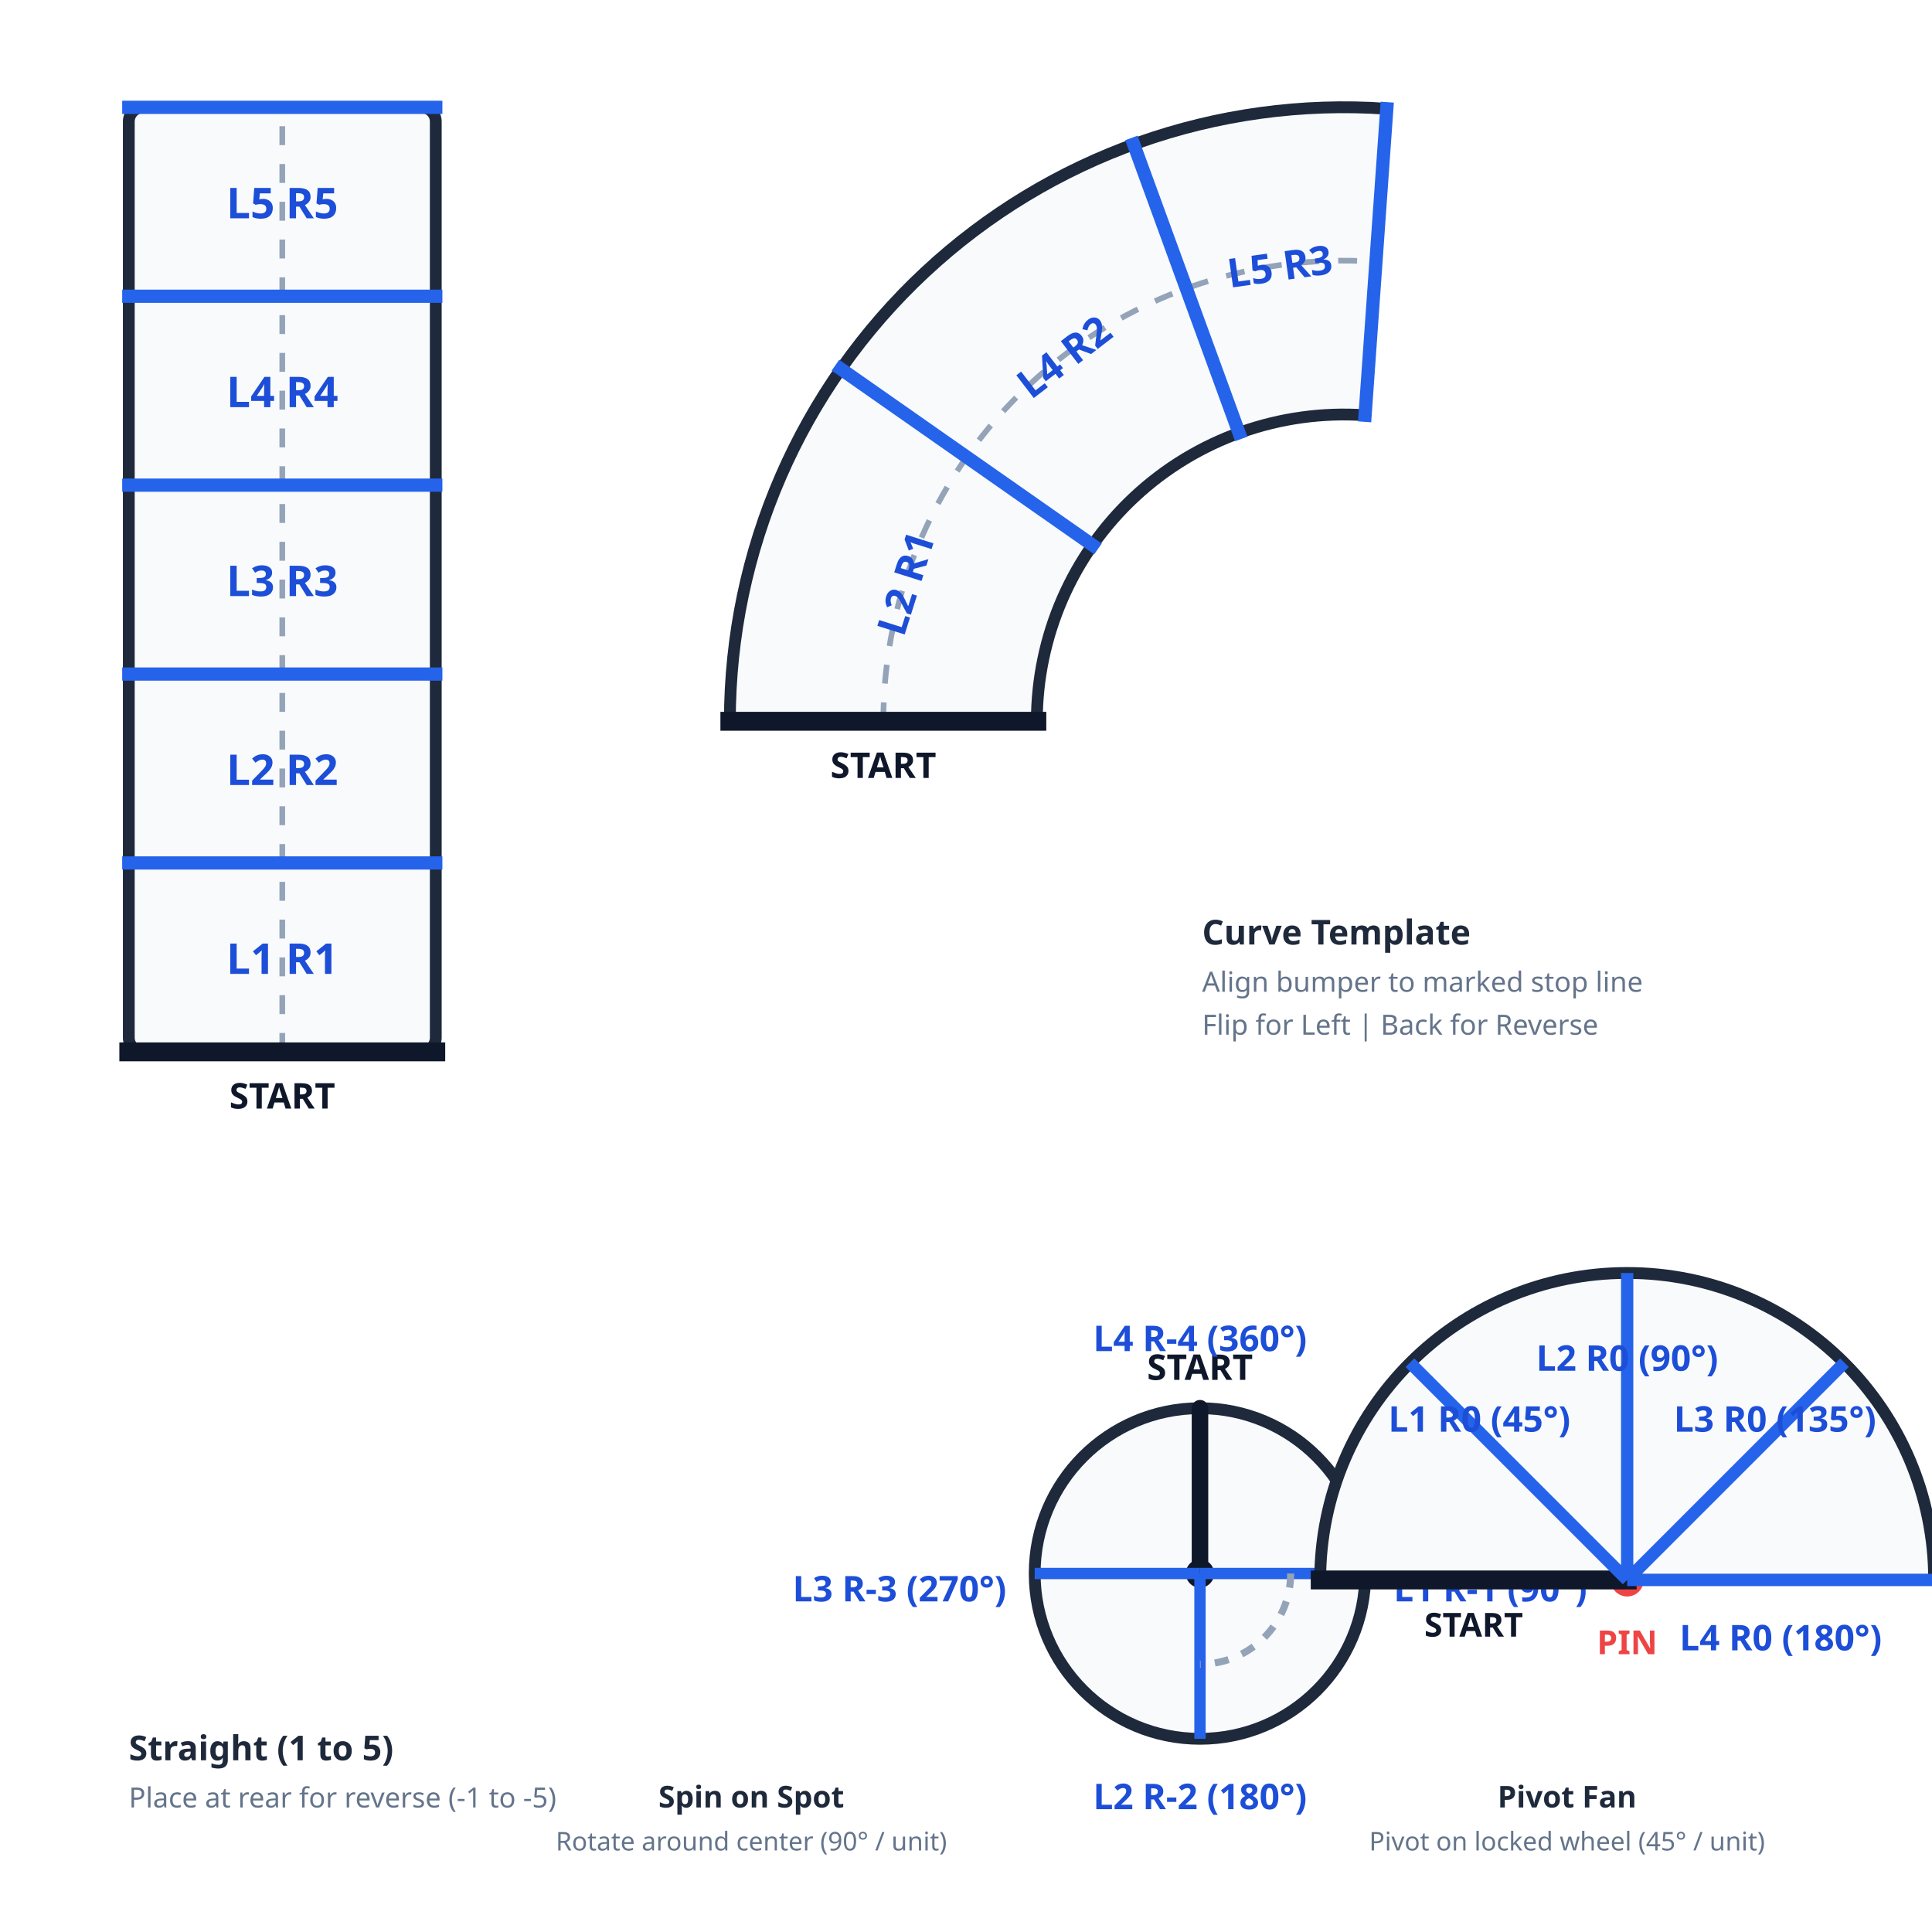
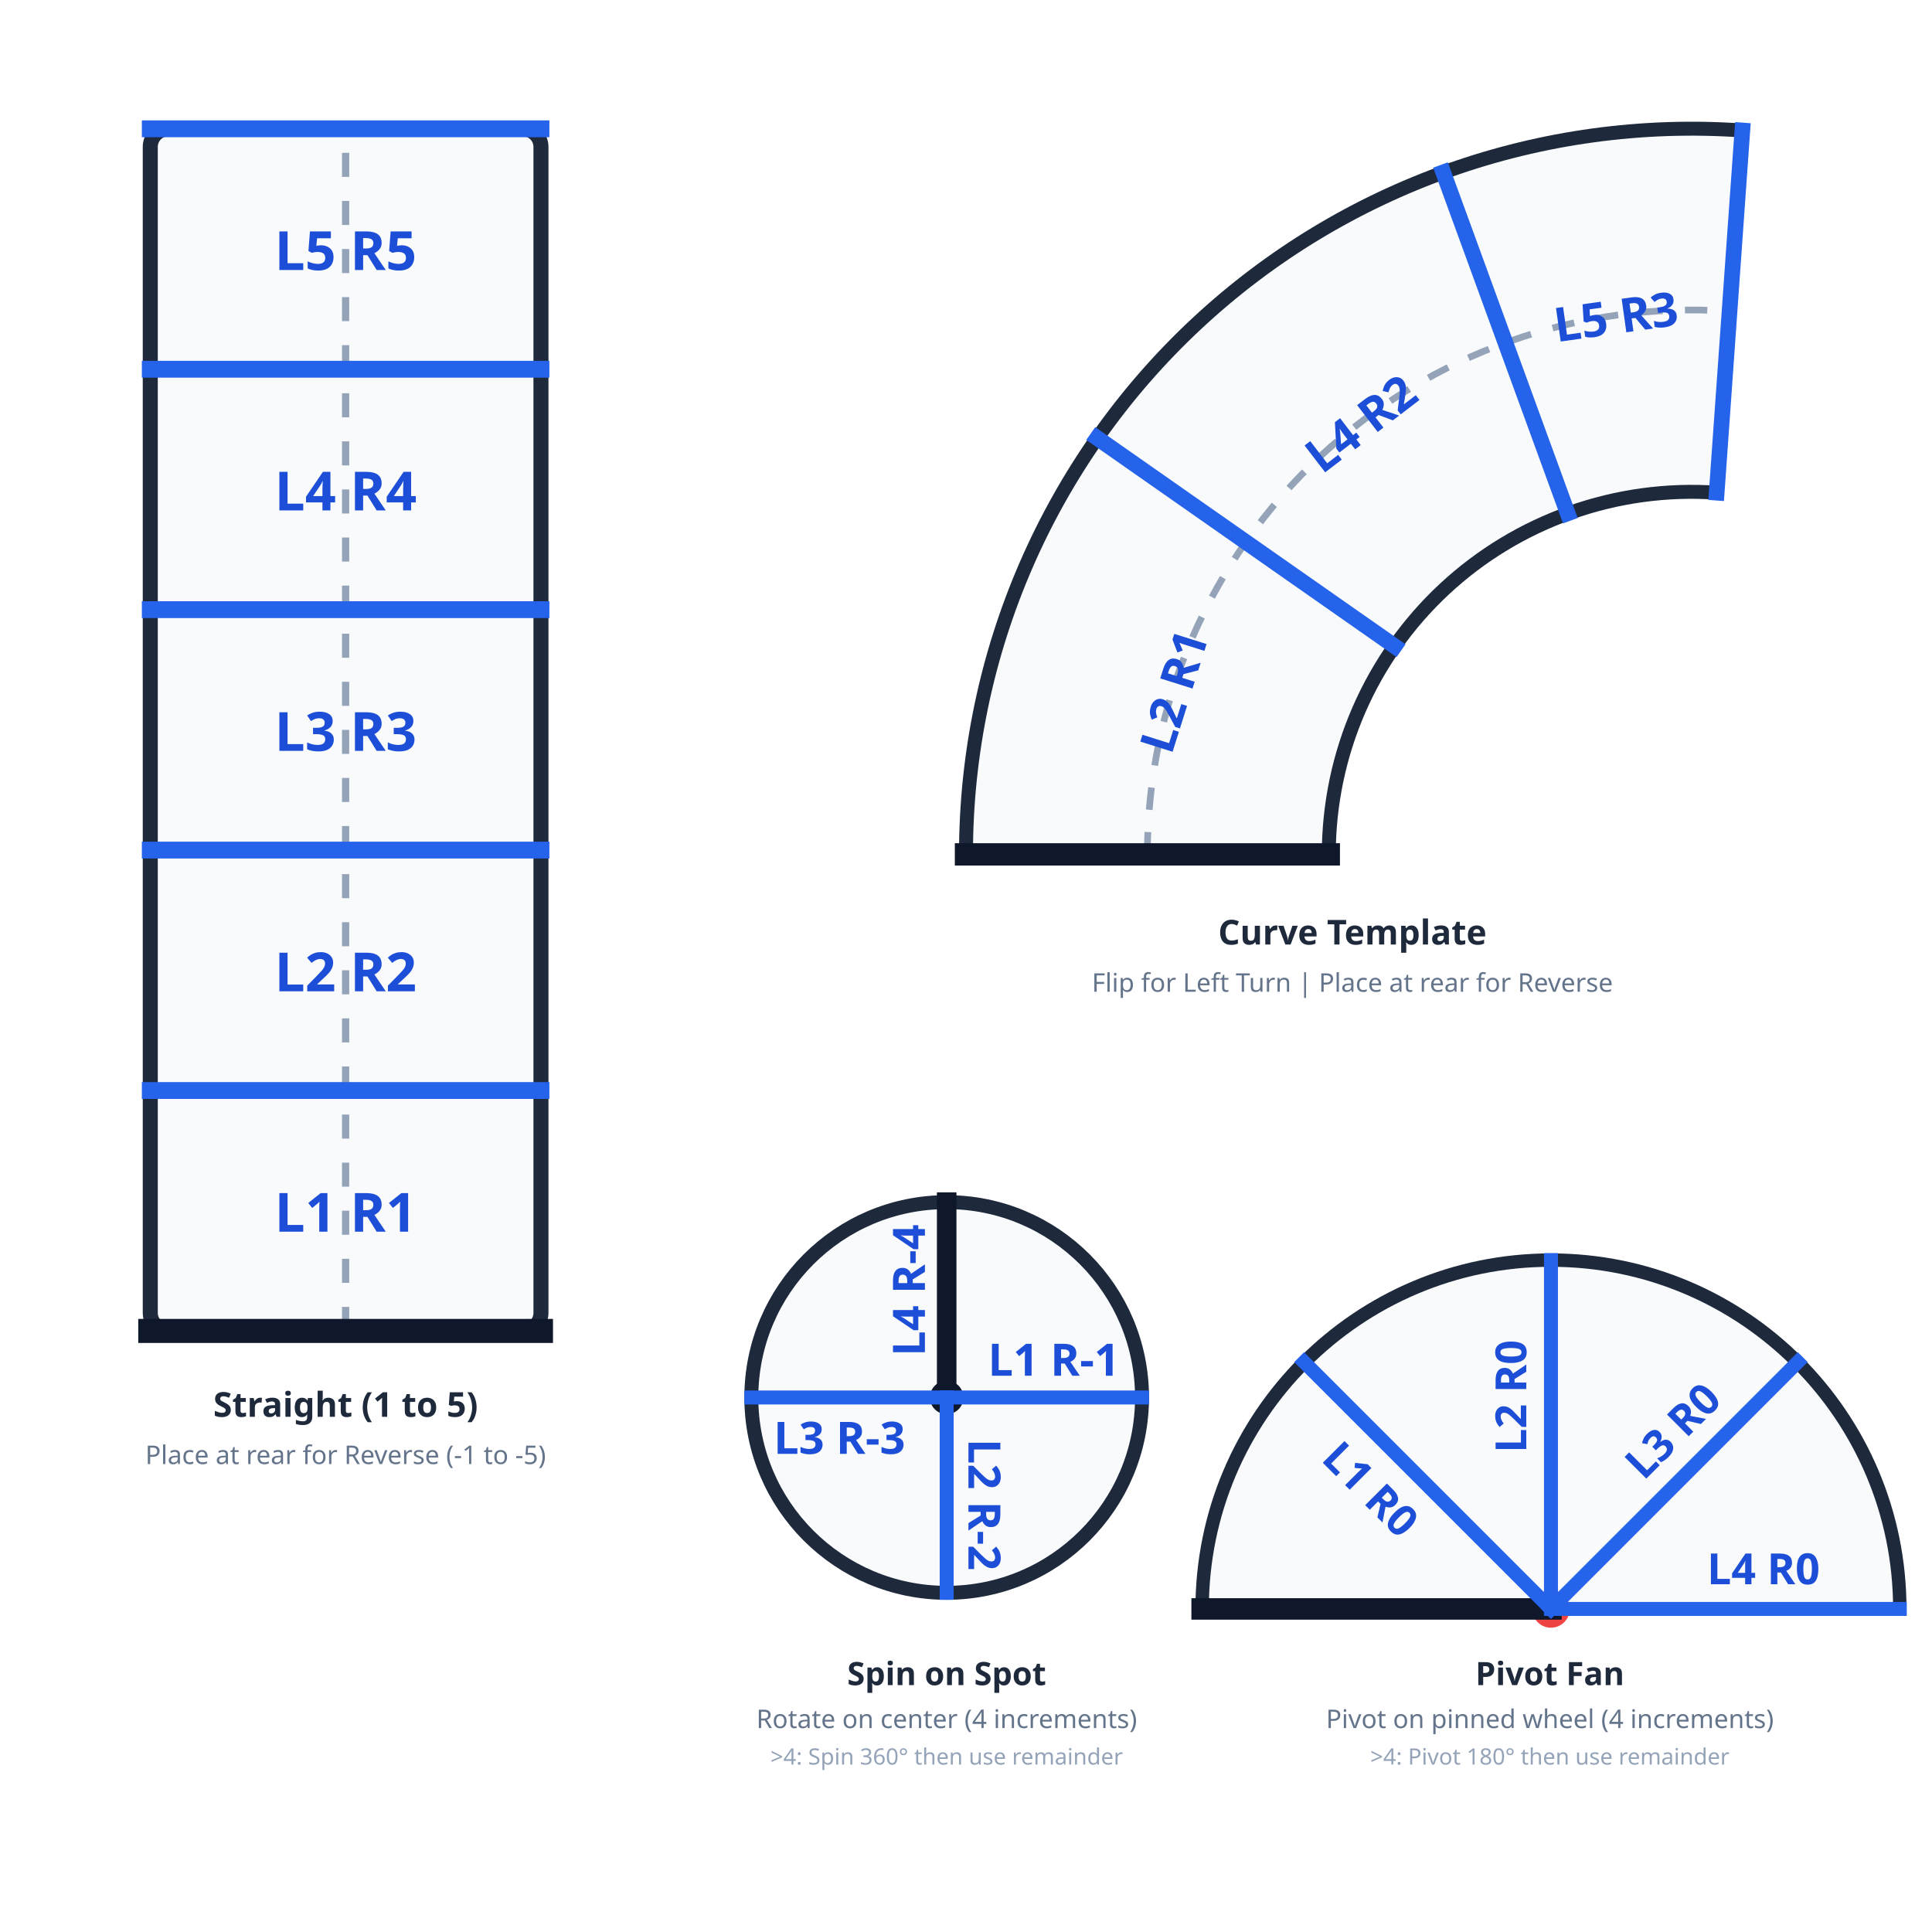
<svg xmlns="http://www.w3.org/2000/svg" viewBox="0 0 900 900" width="900" height="900">
  <rect width="100%" height="100%" fill="#ffffff" />
-   <g transform="translate(60, 50) scale(2.2)">
+   <g transform="translate(70, 60) scale(2.8)">
    <g id="template_straight">
      <rect x="0.0" y="0.0" width="65.0" height="200.0" fill="#f8fafc" stroke="#1e293b" stroke-width="2.5" rx="3" />
      <line x1="32.5" y1="200.0" x2="32.5" y2="0.0" stroke="#94a3b8" stroke-width="1.2" stroke-dasharray="4,4" />
      <line x1="0.0" y1="200.0" x2="65.0" y2="200.0" stroke="#0f172a" stroke-width="4.0" stroke-linecap="square" />
-       <g transform="translate(32.5, 212.0)">
-         <text x="0" y="0" font-family="sans-serif" font-size="7.5" font-weight="bold" fill="#0f172a" text-anchor="middle">START</text>
-       </g>
      <line x1="0.0" y1="160.0" x2="65.0" y2="160.0" stroke="#2563eb" stroke-width="2.8" stroke-linecap="square" />
      <g transform="translate(32.5, 180.0)">
        <text x="0" y="0" font-family="sans-serif" font-size="9" font-weight="bold" fill="#1d4ed8" text-anchor="middle" dominant-baseline="central">L1 R1</text>
      </g>
      <line x1="0.0" y1="120.0" x2="65.0" y2="120.0" stroke="#2563eb" stroke-width="2.8" stroke-linecap="square" />
      <g transform="translate(32.5, 140.0)">
        <text x="0" y="0" font-family="sans-serif" font-size="9" font-weight="bold" fill="#1d4ed8" text-anchor="middle" dominant-baseline="central">L2 R2</text>
      </g>
      <line x1="0.0" y1="80.0" x2="65.0" y2="80.0" stroke="#2563eb" stroke-width="2.8" stroke-linecap="square" />
      <g transform="translate(32.5, 100.0)">
        <text x="0" y="0" font-family="sans-serif" font-size="9" font-weight="bold" fill="#1d4ed8" text-anchor="middle" dominant-baseline="central">L3 R3</text>
      </g>
      <line x1="0.0" y1="40.0" x2="65.0" y2="40.0" stroke="#2563eb" stroke-width="2.8" stroke-linecap="square" />
      <g transform="translate(32.5, 60.0)">
        <text x="0" y="0" font-family="sans-serif" font-size="9" font-weight="bold" fill="#1d4ed8" text-anchor="middle" dominant-baseline="central">L4 R4</text>
      </g>
      <line x1="0.0" y1="0.0" x2="65.0" y2="0.0" stroke="#2563eb" stroke-width="2.8" stroke-linecap="square" />
      <g transform="translate(32.5, 20.0)">
        <text x="0" y="0" font-family="sans-serif" font-size="9" font-weight="bold" fill="#1d4ed8" text-anchor="middle" dominant-baseline="central">L5 R5</text>
      </g>
    </g>
  </g>
-   <g transform="translate(340, 50) scale(2.2)">
+   <g transform="translate(450, 60) scale(2.6)">
    <g id="template_curve_medium">
      <path d="M 0.0 130.0 A 130.0 130.0 0 0 1 139.1 0.3 L 134.5 65.2 A 65.0 65.0 0 0 0 65.0 130.0 Z" fill="#f8fafc" stroke="#1e293b" stroke-width="2.5" />
      <path d="M 32.5 130.0 A 97.5 97.5 0 0 1 136.8 32.7" fill="none" stroke="#94a3b8" stroke-width="1.2" stroke-dasharray="4,4" />
      <line x1="0.0" y1="130.0" x2="65.0" y2="130.0" stroke="#0f172a" stroke-width="4.0" stroke-linecap="square" />
-       <g transform="translate(32.5, 142.0)">
-         <text x="0" y="0" font-family="sans-serif" font-size="7.5" font-weight="bold" fill="#0f172a" text-anchor="middle">START</text>
-       </g>
      <line x1="76.8" y1="92.7" x2="23.5" y2="55.4" stroke="#2563eb" stroke-width="2.8" stroke-linecap="square" />
      <g transform="translate(37.0, 100.7) rotate(-72.5)">
        <text x="0" y="0" font-family="sans-serif" font-size="8.5" font-weight="bold" fill="#1d4ed8" text-anchor="middle" dominant-baseline="central">L2 R1</text>
      </g>
      <line x1="107.8" y1="68.9" x2="85.5" y2="7.8" stroke="#2563eb" stroke-width="2.8" stroke-linecap="square" />
      <g transform="translate(70.6, 52.6) rotate(-37.5)">
        <text x="0" y="0" font-family="sans-serif" font-size="8.5" font-weight="bold" fill="#1d4ed8" text-anchor="middle" dominant-baseline="central">L4 R2</text>
      </g>
      <line x1="134.5" y1="65.2" x2="139.1" y2="0.3" stroke="#2563eb" stroke-width="2.8" stroke-linecap="square" />
      <g transform="translate(116.4, 33.4) rotate(-8.0)">
        <text x="0" y="0" font-family="sans-serif" font-size="8.5" font-weight="bold" fill="#1d4ed8" text-anchor="middle" dominant-baseline="central">L5 R3</text>
      </g>
    </g>
  </g>
-   <g transform="translate(350, 590) scale(2.2)">
+   <g transform="translate(350, 560) scale(2.6)">
    <g id="template_spin">
-       <circle cx="95.0" cy="65.0" r="35.0" fill="#f8fafc" stroke="#1e293b" stroke-width="2.5" />
-       <circle cx="95.0" cy="65.0" r="3" fill="#0f172a" />
-       <line x1="95.0" y1="65.0" x2="95.0" y2="30.0" stroke="#0f172a" stroke-width="3.5" stroke-linecap="round" />
-       <g transform="translate(95.0, 24.0)">
-         <text x="0" y="0" font-family="sans-serif" font-size="7.5" font-weight="bold" fill="#0f172a" text-anchor="middle">START</text>
+       <circle cx="35.0" cy="35.0" r="35.0" fill="#f8fafc" stroke="#1e293b" stroke-width="2.5" />
+       <circle cx="35.0" cy="35.0" r="3" fill="#0f172a" />
+       <line x1="35.0" y1="35.0" x2="35.0" y2="0.0" stroke="#0f172a" stroke-width="3.5" stroke-linecap="square" />
+       <line x1="35.0" y1="35.0" x2="70.0" y2="35.0" stroke="#2563eb" stroke-width="2.5" stroke-linecap="square" />
+       <line x1="35.0" y1="35.0" x2="35.0" y2="70.0" stroke="#2563eb" stroke-width="2.5" stroke-linecap="square" />
+       <line x1="35.0" y1="35.0" x2="0.0" y2="35.0" stroke="#2563eb" stroke-width="2.5" stroke-linecap="square" />
+       <g transform="translate(54.2, 28.0)">
+         <text x="0" y="0" font-family="sans-serif" font-size="8" font-weight="bold" fill="#1d4ed8" text-anchor="middle" dominant-baseline="central">L1 R-1</text>
      </g>
-       <line x1="95.0" y1="65.0" x2="130.0" y2="65.0" stroke="#2563eb" stroke-width="2.4" />
-       <g transform="translate(136.0, 68.0)">
-         <text x="0" y="0" font-family="sans-serif" font-size="7.5" font-weight="bold" fill="#1d4ed8" text-anchor="start" dominant-baseline="central">L1 R-1 (90°)</text>
+       <g transform="translate(42.0, 54.2) rotate(90)">
+         <text x="0" y="0" font-family="sans-serif" font-size="8" font-weight="bold" fill="#1d4ed8" text-anchor="middle" dominant-baseline="central">L2 R-2</text>
      </g>
-       <line x1="95.0" y1="65.0" x2="95.0" y2="100.0" stroke="#2563eb" stroke-width="2.4" />
-       <g transform="translate(95.0, 112.0)">
-         <text x="0" y="0" font-family="sans-serif" font-size="7.5" font-weight="bold" fill="#1d4ed8" text-anchor="middle" dominant-baseline="central">L2 R-2 (180°)</text>
+       <g transform="translate(15.8, 42.0)">
+         <text x="0" y="0" font-family="sans-serif" font-size="8" font-weight="bold" fill="#1d4ed8" text-anchor="middle" dominant-baseline="central">L3 R-3</text>
      </g>
-       <line x1="95.0" y1="65.0" x2="60.0" y2="65.0" stroke="#2563eb" stroke-width="2.4" />
-       <g transform="translate(54.0, 68.0)">
-         <text x="0" y="0" font-family="sans-serif" font-size="7.5" font-weight="bold" fill="#1d4ed8" text-anchor="end" dominant-baseline="central">L3 R-3 (270°)</text>
+       <g transform="translate(28.0, 15.8) rotate(-90)">
+         <text x="0" y="0" font-family="sans-serif" font-size="8" font-weight="bold" fill="#1d4ed8" text-anchor="middle" dominant-baseline="central">L4 R-4</text>
      </g>
-       <g transform="translate(95.0, 15.0)">
-         <text x="0" y="0" font-family="sans-serif" font-size="7.5" font-weight="bold" fill="#1d4ed8" text-anchor="middle" dominant-baseline="central">L4 R-4 (360°)</text>
-       </g>
-       <path d="M 114.2 65.0 A 19.2 19.2 0 0 1 95.0 84.2" fill="none" stroke="#94a3b8" stroke-width="1.5" stroke-dasharray="3,3" />
    </g>
  </g>
-   <g transform="translate(560, 560) scale(2.2)">
+   <g transform="translate(560, 587) scale(2.5)">
    <g id="template_pivot">
-       <path d="M 90.0 80.0 L 25.0 80.0 A 65.0 65.0 0 0 1 155.0 80.0 Z" fill="#f8fafc" stroke="#1e293b" stroke-width="2.5" />
-       <circle cx="90.0" cy="80.0" r="3.5" fill="#ef4444" />
-       <g transform="translate(90.0, 93.0)">
-         <text x="0" y="0" font-family="sans-serif" font-size="7" font-weight="bold" fill="#ef4444" text-anchor="middle" dominant-baseline="central">PIN</text>
+       <path d="M 65.0 65.0 L 0.0 65.0 A 65.0 65.0 0 0 1 130.0 65.0 Z" fill="#f8fafc" stroke="#1e293b" stroke-width="2.5" />
+       <circle cx="65.0" cy="65.0" r="3.5" fill="#ef4444" />
+       <line x1="0.0" y1="65.0" x2="65.0" y2="65.0" stroke="#0f172a" stroke-width="4.0" stroke-linecap="square" />
+       <line x1="65.0" y1="65.0" x2="19.0" y2="19.0" stroke="#2563eb" stroke-width="2.6" stroke-linecap="square" />
+       <g transform="translate(31.6, 42.5) rotate(45.0)">
+         <text x="0" y="0" font-family="sans-serif" font-size="8" font-weight="bold" fill="#1d4ed8" text-anchor="middle" dominant-baseline="central">L1 R0</text>
      </g>
-       <line x1="25.0" y1="80.0" x2="90.0" y2="80.0" stroke="#0f172a" stroke-width="4.0" stroke-linecap="square" />
-       <g transform="translate(57.5, 92.0)">
-         <text x="0" y="0" font-family="sans-serif" font-size="7" font-weight="bold" fill="#0f172a" text-anchor="middle">START</text>
+       <line x1="65.0" y1="65.0" x2="65.0" y2="0.0" stroke="#2563eb" stroke-width="2.6" stroke-linecap="square" />
+       <g transform="translate(57.3, 25.4) rotate(-90.0)">
+         <text x="0" y="0" font-family="sans-serif" font-size="8" font-weight="bold" fill="#1d4ed8" text-anchor="middle" dominant-baseline="central">L2 R0</text>
      </g>
-       <line x1="90.0" y1="80.0" x2="44.0" y2="34.0" stroke="#2563eb" stroke-width="2.6" />
-       <g transform="translate(58.7, 45.7)">
-         <text x="0" y="0" font-family="sans-serif" font-size="7.5" font-weight="bold" fill="#1d4ed8" text-anchor="middle" dominant-baseline="central">L1 R0 (45°)</text>
+       <line x1="65.0" y1="65.0" x2="111.0" y2="19.0" stroke="#2563eb" stroke-width="2.6" stroke-linecap="square" />
+       <g transform="translate(87.5, 31.6) rotate(-45.0)">
+         <text x="0" y="0" font-family="sans-serif" font-size="8" font-weight="bold" fill="#1d4ed8" text-anchor="middle" dominant-baseline="central">L3 R0</text>
      </g>
-       <line x1="90.0" y1="80.0" x2="90.0" y2="15.0" stroke="#2563eb" stroke-width="2.6" />
-       <g transform="translate(90.0, 32.8)">
-         <text x="0" y="0" font-family="sans-serif" font-size="7.5" font-weight="bold" fill="#1d4ed8" text-anchor="middle" dominant-baseline="central">L2 R0 (90°)</text>
-       </g>
-       <line x1="90.0" y1="80.0" x2="136.0" y2="34.0" stroke="#2563eb" stroke-width="2.6" />
-       <g transform="translate(121.3, 45.7)">
-         <text x="0" y="0" font-family="sans-serif" font-size="7.5" font-weight="bold" fill="#1d4ed8" text-anchor="middle" dominant-baseline="central">L3 R0 (135°)</text>
-       </g>
-       <line x1="90.0" y1="80.0" x2="155.0" y2="80.0" stroke="#2563eb" stroke-width="2.6" />
-       <g transform="translate(122.5, 92.0)">
-         <text x="0" y="0" font-family="sans-serif" font-size="7.5" font-weight="bold" fill="#1d4ed8" text-anchor="middle" dominant-baseline="central">L4 R0 (180°)</text>
+       <line x1="65.0" y1="65.0" x2="130.0" y2="65.0" stroke="#2563eb" stroke-width="2.6" stroke-linecap="square" />
+       <g transform="translate(104.6, 57.3) rotate(0.0)">
+         <text x="0" y="0" font-family="sans-serif" font-size="8" font-weight="bold" fill="#1d4ed8" text-anchor="middle" dominant-baseline="central">L4 R0</text>
      </g>
    </g>
  </g>
  <g font-family="sans-serif" fill="#1e293b">
-     <text x="60" y="820" font-size="16" font-weight="bold">Straight (1 to 5)</text>
-     <text x="60" y="842" font-size="13" fill="#64748b">Place at rear for reverse (-1 to -5)</text>
-     <text x="560" y="440" font-size="16" font-weight="bold">Curve Template</text>
-     <text x="560" y="462" font-size="13" fill="#64748b">Align bumper to marked stop line</text>
-     <text x="560" y="482" font-size="13" fill="#64748b">Flip for Left | Back for Reverse</text>
-     <text x="350" y="842" font-size="14" font-weight="bold" text-anchor="middle">Spin on Spot</text>
-     <text x="350" y="862" font-size="12" fill="#64748b" text-anchor="middle">Rotate around center (90° / unit)</text>
-     <text x="730" y="842" font-size="14" font-weight="bold" text-anchor="middle">Pivot Fan</text>
-     <text x="730" y="862" font-size="12" fill="#64748b" text-anchor="middle">Pivot on locked wheel (45° / unit)</text>
+     <text x="161" y="660" font-size="16" font-weight="bold" text-anchor="middle">Straight (1 to 5)</text>
+     <text x="161" y="682" font-size="12" fill="#64748b" text-anchor="middle">Place at rear for Reverse (-1 to -5)</text>
+     <text x="630" y="440" font-size="16" font-weight="bold" text-anchor="middle">Curve Template</text>
+     <text x="630" y="462" font-size="12" fill="#64748b" text-anchor="middle">Flip for Left Turn | Place at rear for Reverse</text>
+     <text x="441" y="785" font-size="15" font-weight="bold" text-anchor="middle">Spin on Spot</text>
+     <text x="441" y="805" font-size="12" fill="#64748b" text-anchor="middle">Rotate on center (4 increments)</text>
+     <text x="441" y="822" font-size="10.5" fill="#94a3b8" text-anchor="middle">&gt;4: Spin 360° then use remainder</text>
+     <text x="722" y="785" font-size="15" font-weight="bold" text-anchor="middle">Pivot Fan</text>
+     <text x="722" y="805" font-size="12" fill="#64748b" text-anchor="middle">Pivot on pinned wheel (4 increments)</text>
+     <text x="722" y="822" font-size="10.5" fill="#94a3b8" text-anchor="middle">&gt;4: Pivot 180° then use remainder</text>
  </g>
</svg>
